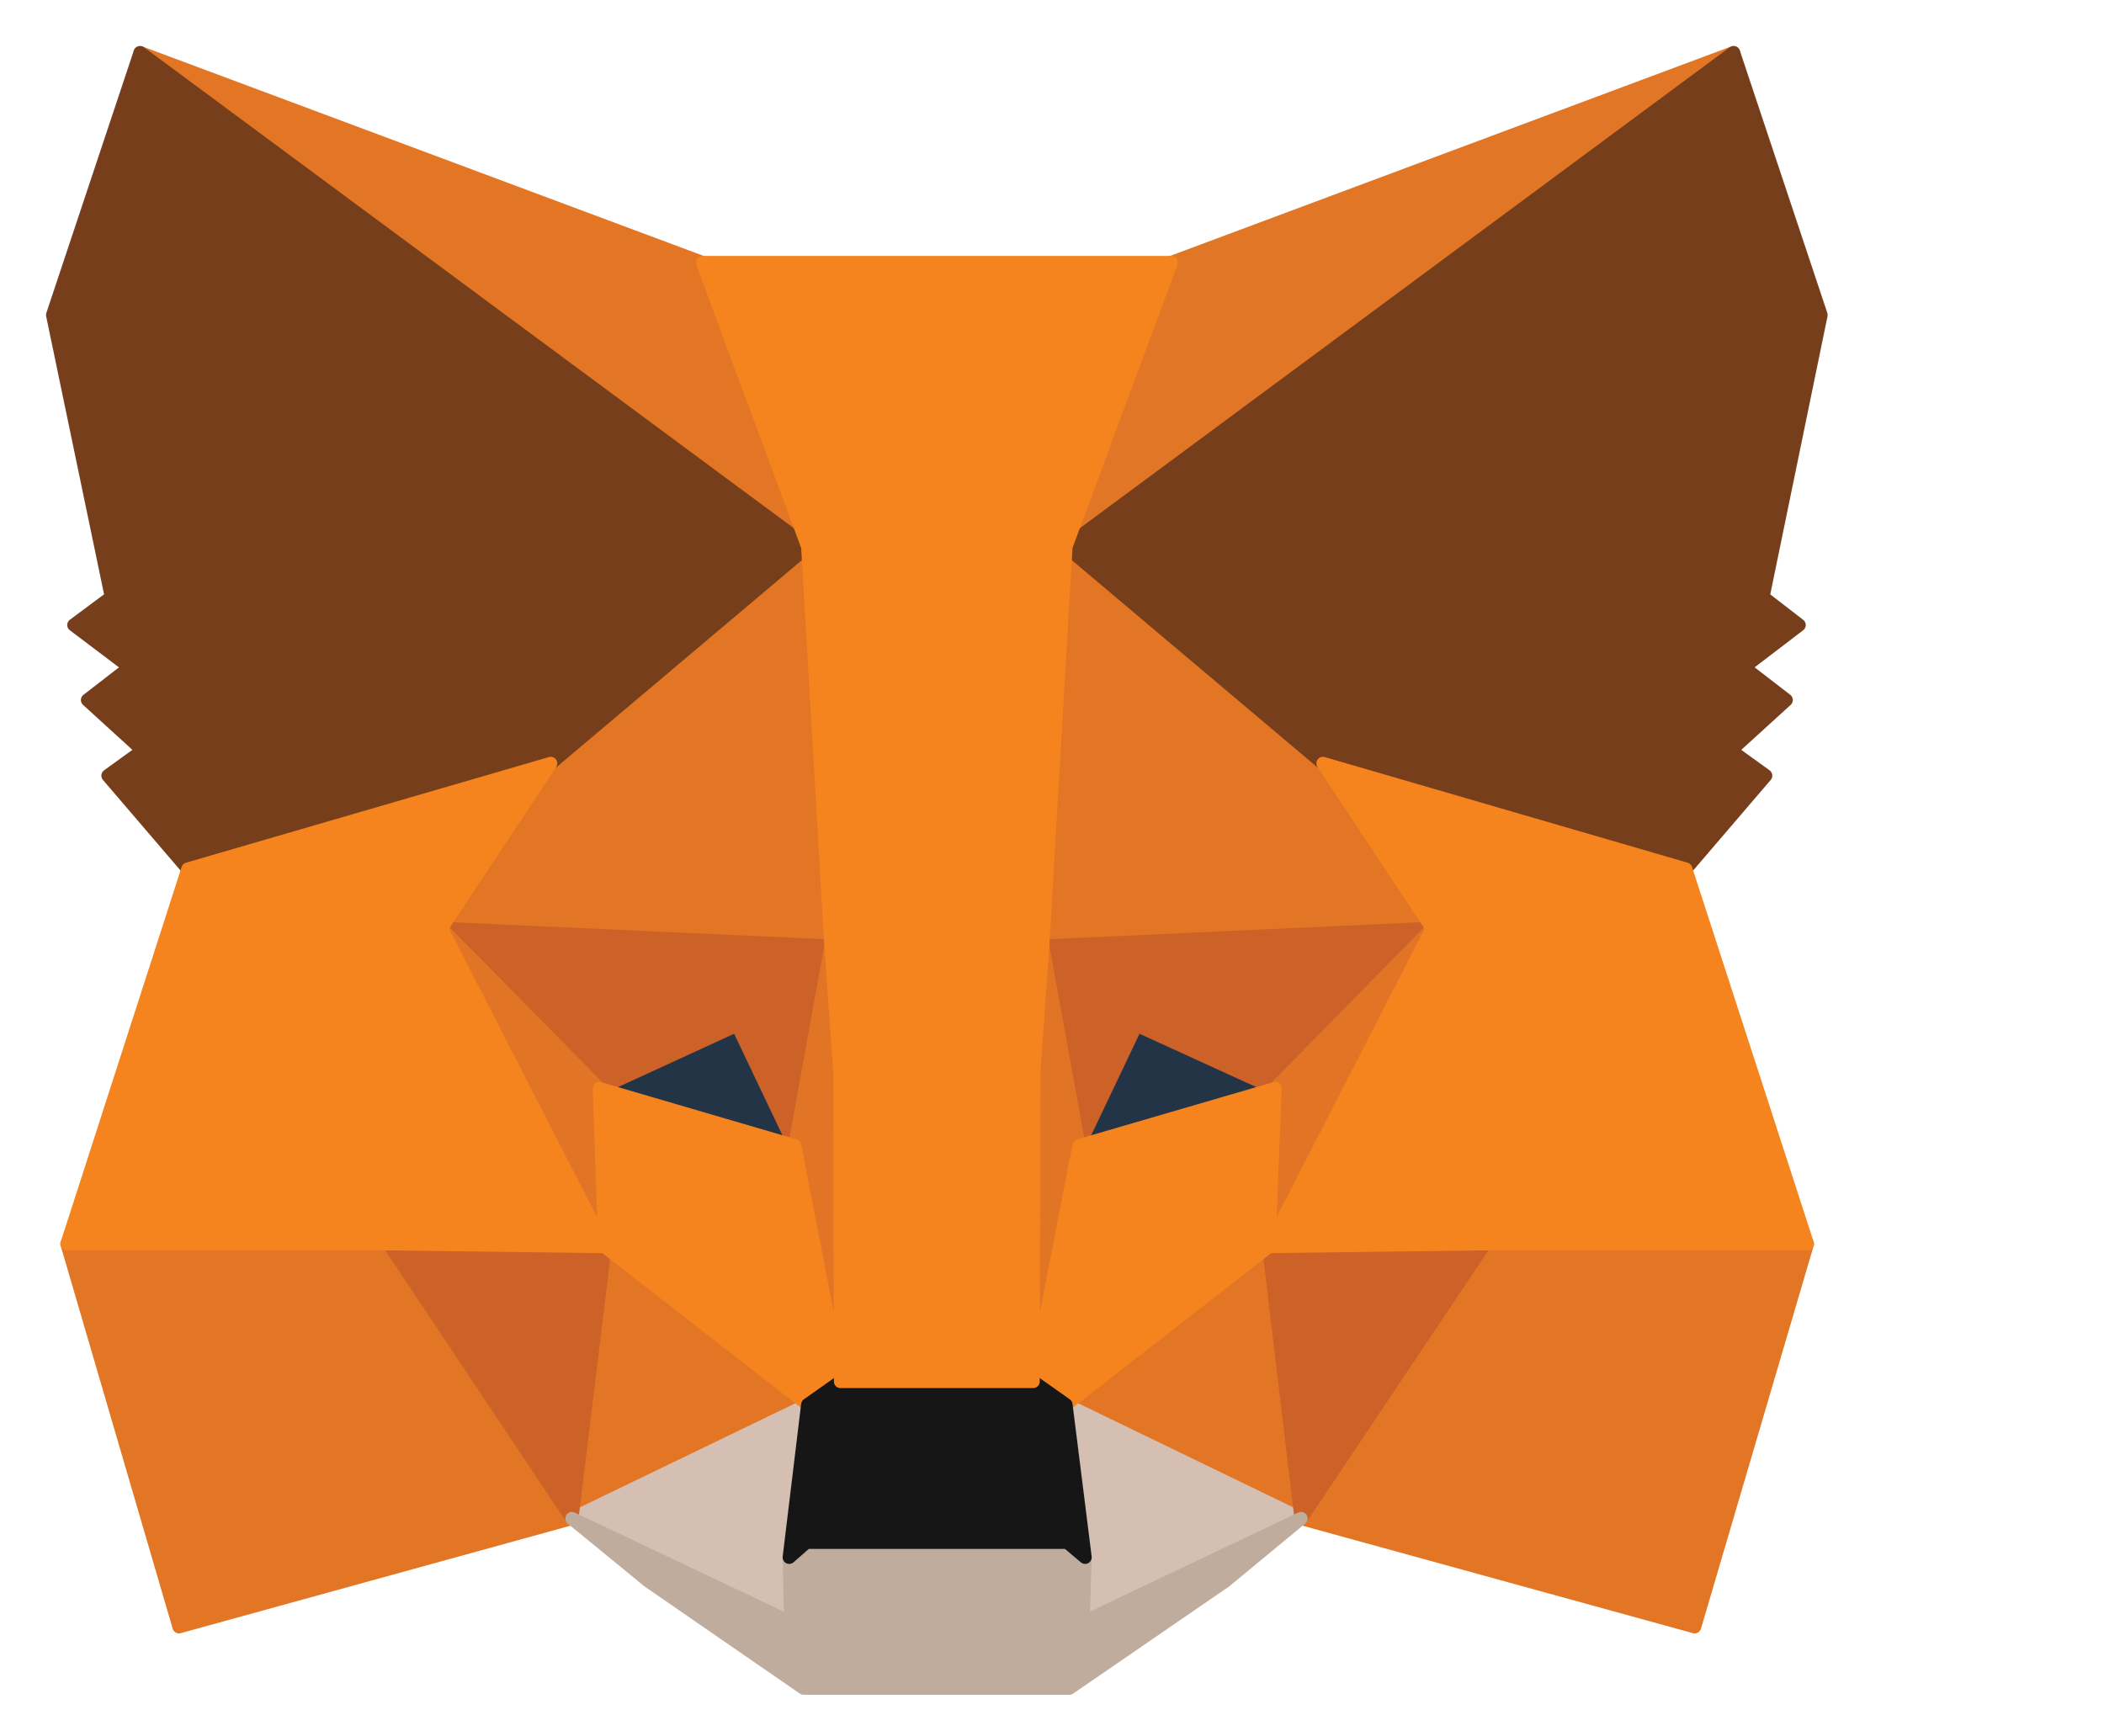
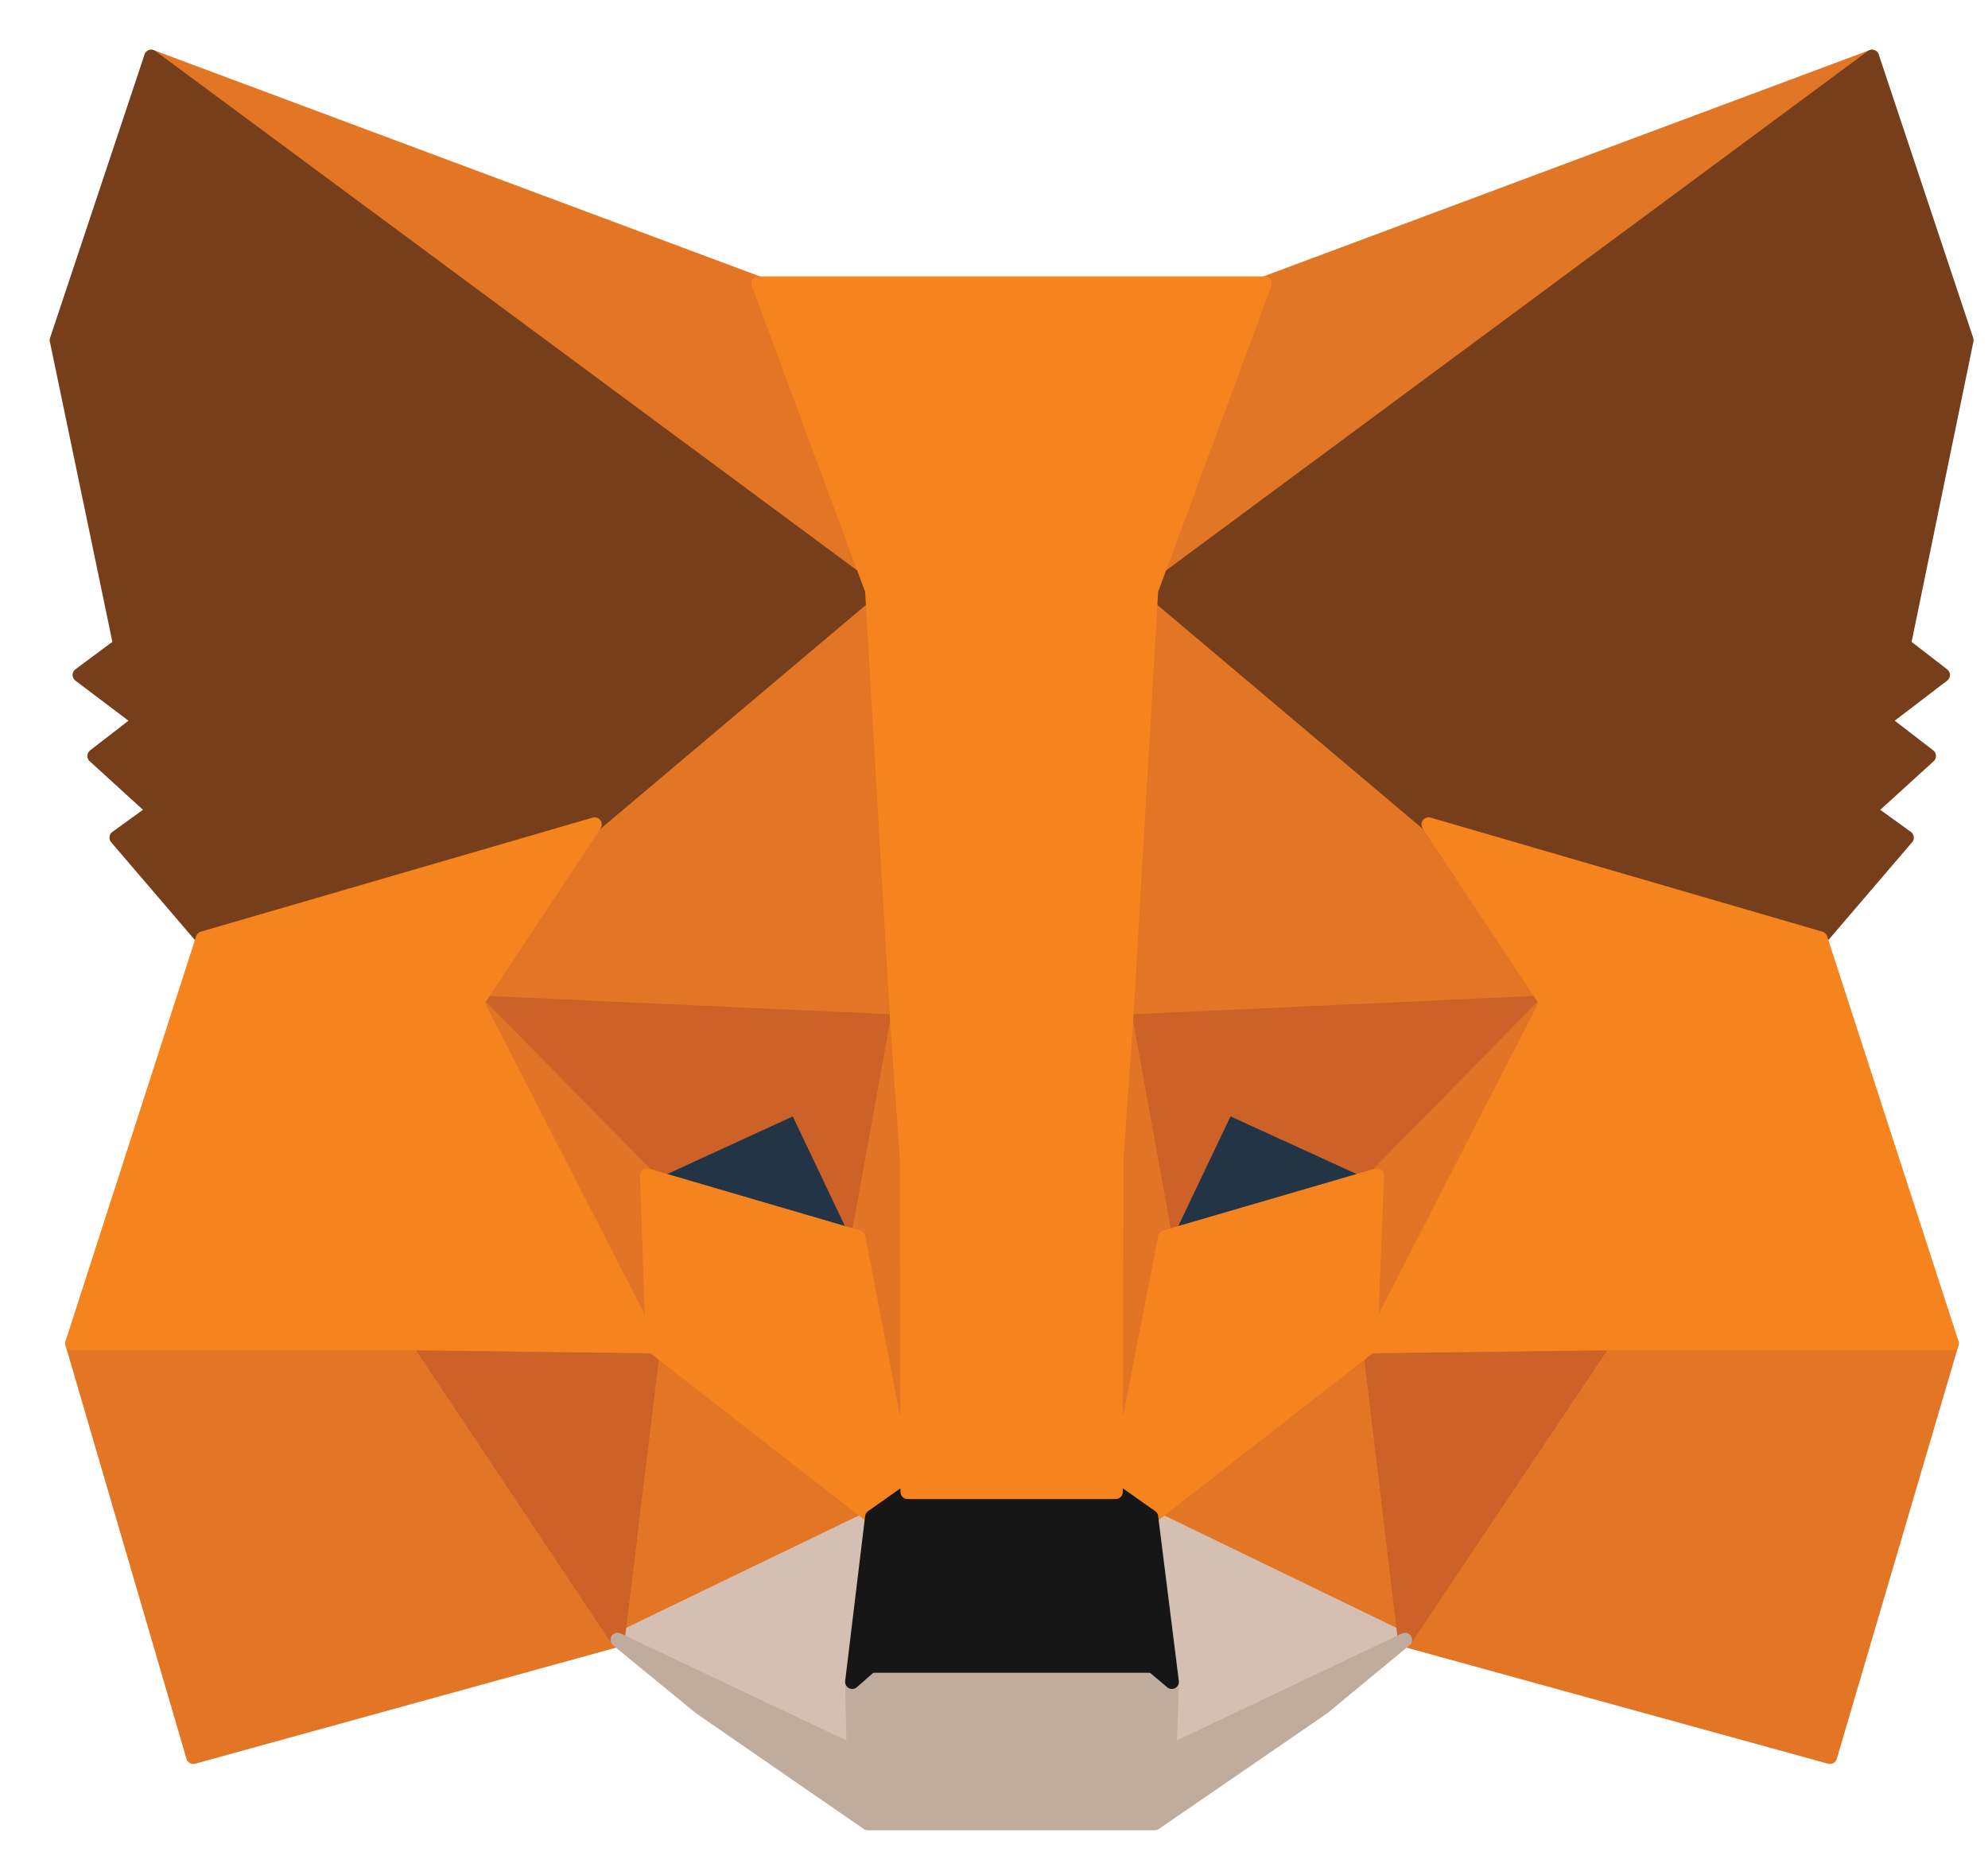
- <svg xmlns="http://www.w3.org/2000/svg" width="40" height="33" fill="none">2902C163.545 16.2643 163.545 16.2125 163.571 16.1866L170.327 9.18939C170.379 9.13756 170.34 9.05981 170.275 9.05981H167.508C167.482 9.05981 167.469 9.07277 167.456 9.08573L161.727 15.0204C161.675 15.0722 161.597 15.0333 161.597 14.9685V9.13756C161.597 9.09869 161.558 9.05981 161.519 9.05981H159.349C159.31 9.05981 159.271 9.09869 159.271 9.13756V24.0908C159.271 24.1297 159.31 24.1686 159.349 24.1686H161.519C161.558 24.1686 161.597 24.1297 161.597 24.0908V17.5083C161.597 17.4435 161.688 17.4046 161.727 17.4564L168.222 24.1426C168.235 24.1556 168.261 24.1686 168.274 24.1686H171.041C171.093 24.1556 171.132 24.0649 171.08 24.026Z" fill="#161616"/&gt;
- <path d="M32.958 1L19.824 10.718L22.267 4.991L32.958 1Z" fill="#E17726" stroke="#E17726" stroke-width="0.25" stroke-linecap="round" stroke-linejoin="round" />
+ <svg xmlns="http://www.w3.org/2000/svg" width="35" height="33" viewBox="0 0 35 33" fill="none">
+   <path d="M32.958 1L19.824 10.718L22.267 4.991L32.958 1Z" fill="#E17726" stroke="#E17726" stroke-width="0.25" stroke-linecap="round" stroke-linejoin="round" />
  <path d="M2.663 1L15.68 10.809L13.355 4.991L2.663 1Z" fill="#E27625" stroke="#E27625" stroke-width="0.25" stroke-linecap="round" stroke-linejoin="round" />
  <path d="M28.229 23.533L24.735 28.872L32.218 30.932L34.361 23.65L28.229 23.533Z" fill="#E27625" stroke="#E27625" stroke-width="0.25" stroke-linecap="round" stroke-linejoin="round" />
  <path d="M1.273 23.65L3.403 30.932L10.873 28.872L7.392 23.533L1.273 23.65Z" fill="#E27625" stroke="#E27625" stroke-width="0.25" stroke-linecap="round" stroke-linejoin="round" />
  <path d="M10.47 14.515L8.392 17.651L15.797 17.988L15.55 10.019L10.47 14.515Z" fill="#E27625" stroke="#E27625" stroke-width="0.25" stroke-linecap="round" stroke-linejoin="round" />
  <path d="M25.15 14.515L19.993 9.928L19.824 17.988L27.229 17.651L25.15 14.515Z" fill="#E27625" stroke="#E27625" stroke-width="0.25" stroke-linecap="round" stroke-linejoin="round" />
  <path d="M10.873 28.872L15.355 26.708L11.497 23.702L10.873 28.872Z" fill="#E27625" stroke="#E27625" stroke-width="0.25" stroke-linecap="round" stroke-linejoin="round" />
  <path d="M20.266 26.708L24.735 28.872L24.124 23.702L20.266 26.708Z" fill="#E27625" stroke="#E27625" stroke-width="0.25" stroke-linecap="round" stroke-linejoin="round" />
  <path d="M24.735 28.872L20.266 26.708L20.63 29.611L20.591 30.842L24.735 28.872Z" fill="#D5BFB2" stroke="#D5BFB2" stroke-width="0.25" stroke-linecap="round" stroke-linejoin="round" />
  <path d="M10.873 28.872L15.03 30.842L15.005 29.611L15.355 26.708L10.873 28.872Z" fill="#D5BFB2" stroke="#D5BFB2" stroke-width="0.25" stroke-linecap="round" stroke-linejoin="round" />
  <path d="M15.108 21.784L11.393 20.696L14.017 19.491L15.108 21.784Z" fill="#233447" stroke="#233447" stroke-width="0.25" stroke-linecap="round" stroke-linejoin="round" />
  <path d="M20.513 21.784L21.604 19.491L24.241 20.696L20.513 21.784Z" fill="#233447" stroke="#233447" stroke-width="0.25" stroke-linecap="round" stroke-linejoin="round" />
  <path d="M10.873 28.872L11.523 23.533L7.392 23.65L10.873 28.872Z" fill="#CC6228" stroke="#CC6228" stroke-width="0.25" stroke-linecap="round" stroke-linejoin="round" />
  <path d="M24.098 23.533L24.735 28.872L28.229 23.65L24.098 23.533Z" fill="#CC6228" stroke="#CC6228" stroke-width="0.25" stroke-linecap="round" stroke-linejoin="round" />
  <path d="M27.229 17.651L19.824 17.988L20.512 21.784L21.604 19.491L24.241 20.696L27.229 17.651Z" fill="#CC6228" stroke="#CC6228" stroke-width="0.25" stroke-linecap="round" stroke-linejoin="round" />
  <path d="M11.393 20.696L14.017 19.491L15.108 21.784L15.797 17.988L8.392 17.651L11.393 20.696Z" fill="#CC6228" stroke="#CC6228" stroke-width="0.25" stroke-linecap="round" stroke-linejoin="round" />
  <path d="M8.392 17.651L11.497 23.702L11.393 20.696L8.392 17.651Z" fill="#E27525" stroke="#E27525" stroke-width="0.25" stroke-linecap="round" stroke-linejoin="round" />
  <path d="M24.241 20.696L24.124 23.702L27.229 17.651L24.241 20.696Z" fill="#E27525" stroke="#E27525" stroke-width="0.25" stroke-linecap="round" stroke-linejoin="round" />
  <path d="M15.797 17.988L15.109 21.784L15.979 26.267L16.174 20.359L15.797 17.988Z" fill="#E27525" stroke="#E27525" stroke-width="0.25" stroke-linecap="round" stroke-linejoin="round" />
  <path d="M19.824 17.988L19.46 20.346L19.642 26.267L20.513 21.784L19.824 17.988Z" fill="#E27525" stroke="#E27525" stroke-width="0.25" stroke-linecap="round" stroke-linejoin="round" />
  <path d="M20.513 21.784L19.642 26.268L20.266 26.708L24.124 23.702L24.241 20.696L20.513 21.784Z" fill="#F5841F" stroke="#F5841F" stroke-width="0.25" stroke-linecap="round" stroke-linejoin="round" />
  <path d="M11.393 20.696L11.497 23.702L15.355 26.708L15.979 26.268L15.108 21.784L11.393 20.696Z" fill="#F5841F" stroke="#F5841F" stroke-width="0.25" stroke-linecap="round" stroke-linejoin="round" />
  <path d="M20.591 30.842L20.63 29.611L20.292 29.326H15.329L15.005 29.611L15.03 30.842L10.873 28.872L12.328 30.064L15.277 32.099H20.331L23.293 30.064L24.735 28.872L20.591 30.842Z" fill="#C0AC9D" stroke="#C0AC9D" stroke-width="0.25" stroke-linecap="round" stroke-linejoin="round" />
  <path d="M20.266 26.708L19.642 26.268H15.979L15.355 26.708L15.004 29.611L15.329 29.326H20.292L20.63 29.611L20.266 26.708Z" fill="#161616" stroke="#161616" stroke-width="0.25" stroke-linecap="round" stroke-linejoin="round" />
  <path d="M33.517 11.353L34.621 5.989L32.958 1L20.266 10.394L25.151 14.515L32.049 16.523L33.569 14.748L32.906 14.269L33.959 13.31L33.153 12.688L34.205 11.884L33.517 11.353Z" fill="#763E1A" stroke="#763E1A" stroke-width="0.25" stroke-linecap="round" stroke-linejoin="round" />
  <path d="M1 5.989L2.117 11.353L1.403 11.884L2.468 12.688L1.663 13.31L2.715 14.269L2.052 14.748L3.572 16.523L10.471 14.515L15.355 10.394L2.663 1L1 5.989Z" fill="#763E1A" stroke="#763E1A" stroke-width="0.25" stroke-linecap="round" stroke-linejoin="round" />
  <path d="M32.049 16.523L25.151 14.515L27.229 17.651L24.124 23.702L28.23 23.65H34.361L32.049 16.523Z" fill="#F5841F" stroke="#F5841F" stroke-width="0.25" stroke-linecap="round" stroke-linejoin="round" />
  <path d="M10.47 14.515L3.572 16.523L1.273 23.65H7.392L11.497 23.702L8.392 17.651L10.47 14.515Z" fill="#F5841F" stroke="#F5841F" stroke-width="0.25" stroke-linecap="round" stroke-linejoin="round" />
  <path d="M19.824 17.988L20.266 10.394L22.266 4.991H13.354L15.355 10.394L15.797 17.988L15.966 20.372L15.979 26.268H19.642L19.655 20.372L19.824 17.988Z" fill="#F5841F" stroke="#F5841F" stroke-width="0.25" stroke-linecap="round" stroke-linejoin="round" />
</svg>
